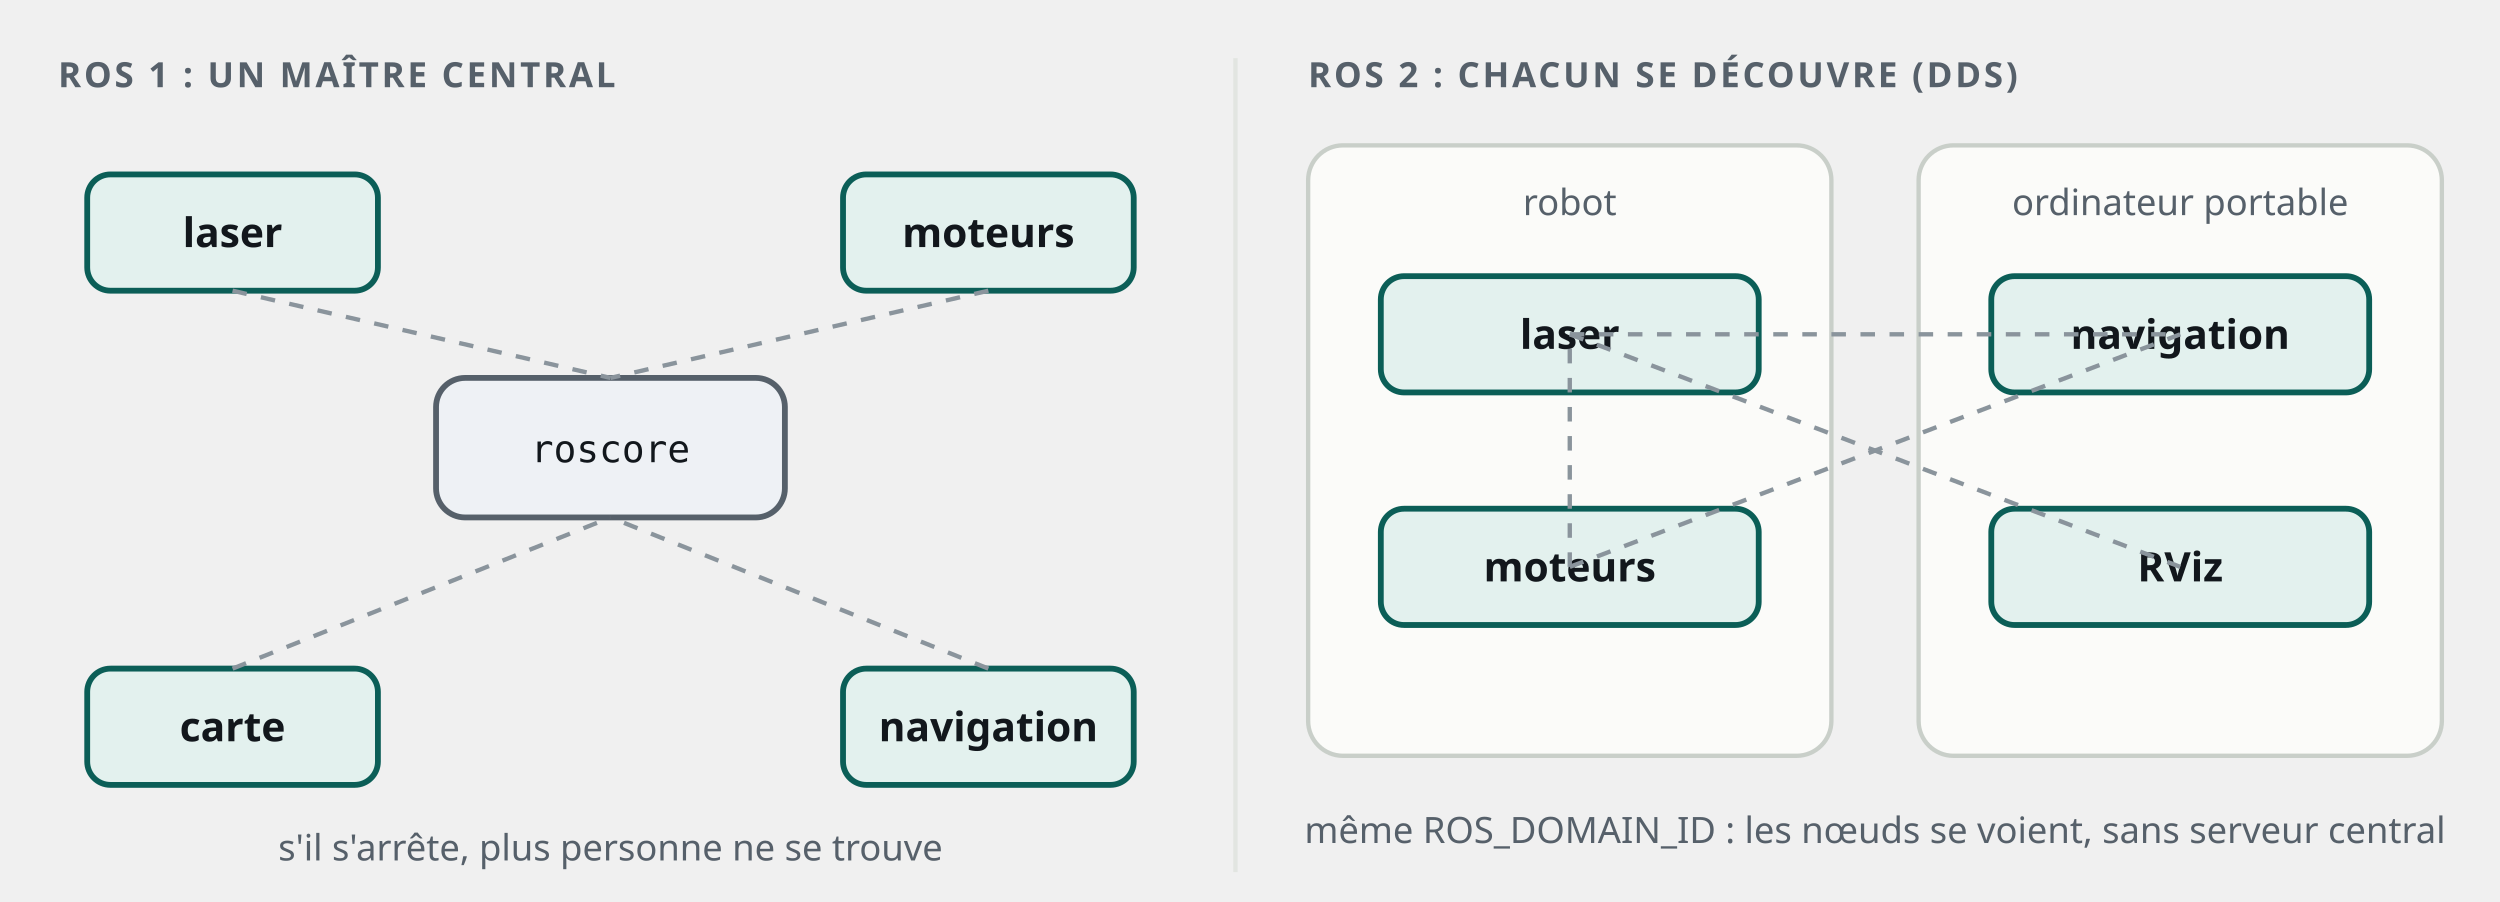
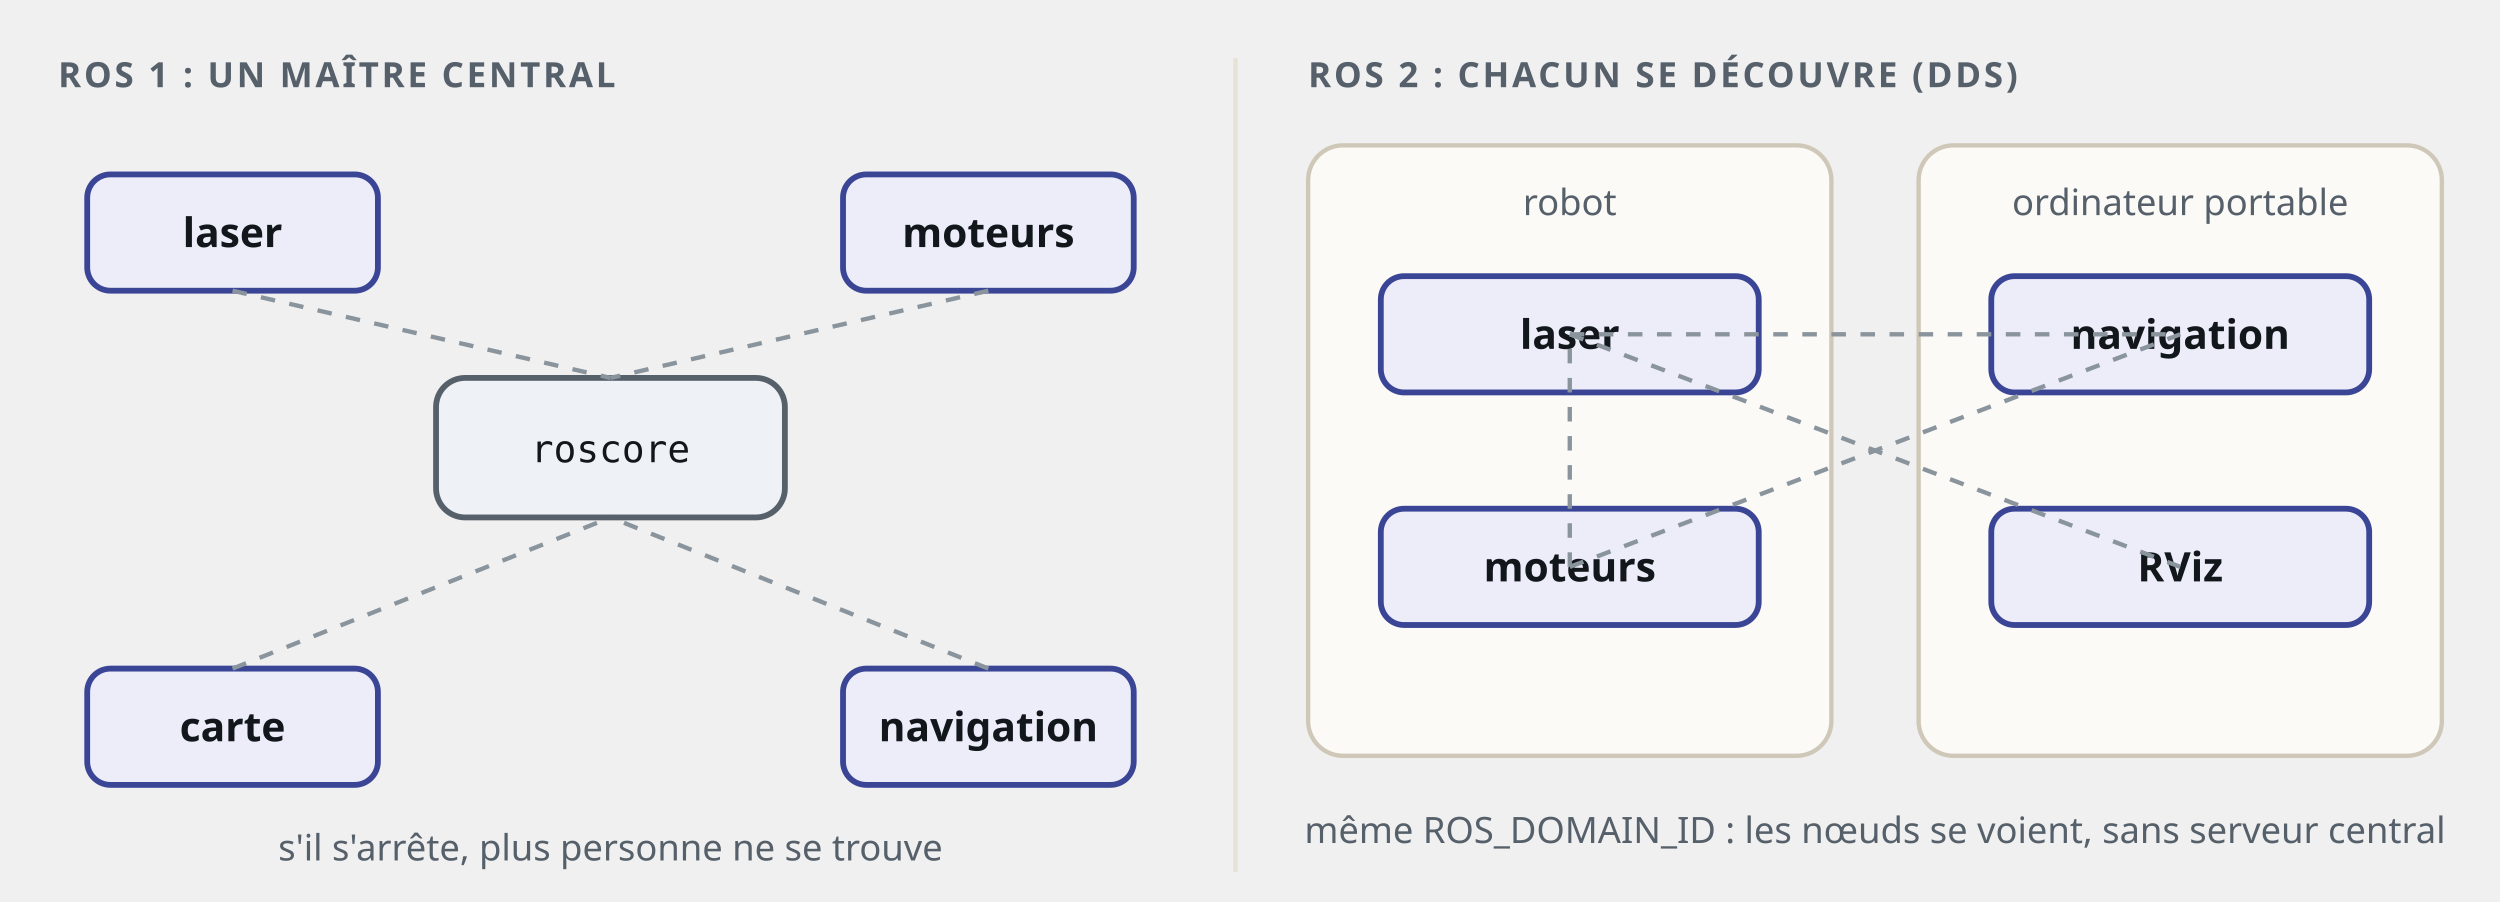
<svg xmlns="http://www.w3.org/2000/svg" viewBox="0 0 860 310" role="img" aria-labelledby="t d">
  <style>
- .fond { fill: #fbfbf9; stroke: #c9cfc9; stroke-width: 1.5; }
- .grille { stroke: #e7eae6; stroke-width: 1; }
- .boite { fill: #ffffff; stroke: #c9cfc9; stroke-width: 1.5; }
- .calcul { fill: #e3f1ee; stroke: #0b5e57; stroke-width: 2; }
+ .fond { fill: #fbfaf6; stroke: #cfc8b8; stroke-width: 1.5; }
+ .grille { stroke: #ece8de; stroke-width: 1; }
+ .boite { fill: #ffffff; stroke: #cfc8b8; stroke-width: 1.5; }
+ .calcul { fill: #ecedf9; stroke: #3b4596; stroke-width: 2; }
.capteur { fill: #fff8e8; stroke: #d39a2c; stroke-width: 2; }
.actionneur { fill: #eef1f5; stroke: #56606a; stroke-width: 2; }
- .robot { fill: #e3f1ee; stroke: #0b5e57; stroke-width: 2; }
+ .robot { fill: #ecedf9; stroke: #3b4596; stroke-width: 2; }
.roue { fill: #12171c; }
.roulette { fill: #ffffff; stroke: #12171c; stroke-width: 1.5; }
- .nez { fill: #0b5e57; }
+ .nez { fill: #3b4596; }
.ax-x { stroke: #d64545; stroke-width: 3; fill: none; } .ax-y { stroke: #2f9e44; stroke-width: 3; fill: none; }
.px { fill: #d64545; } .py { fill: #2f9e44; }
.trait { stroke: #56606a; stroke-width: 2; fill: none; }
.tirets { stroke: #8a949c; stroke-width: 1.5; stroke-dasharray: 5 5; fill: none; }
.trajet { stroke: #d39a2c; stroke-width: 3; fill: none; stroke-linecap: round; }
.trajet-pointe { fill: #d39a2c; }
- .vitesse { stroke: #0b5e57; stroke-width: 3; fill: none; }
- .vitesse-pointe { fill: #0b5e57; }
+ .vitesse { stroke: #3b4596; stroke-width: 3; fill: none; }
+ .vitesse-pointe { fill: #3b4596; }
.pointe { fill: #56606a; }
.cir { fill: #d39a2c; }
.t { fill: #12171c; font: 400 14px "IBM Plex Sans", system-ui, sans-serif; }
.t-gras { fill: #12171c; font: 600 14px "IBM Plex Sans", system-ui, sans-serif; }
.t-titre { fill: #12171c; font: 600 16px "IBM Plex Sans", system-ui, sans-serif; }
.t-petit { fill: #56606a; font: 400 12.5px "IBM Plex Sans", system-ui, sans-serif; }
.t-sur { fill: #56606a; font: 600 12px "IBM Plex Sans", system-ui, sans-serif; letter-spacing: 0.08em; }
.t-math { fill: #12171c; font: italic 500 15px "IBM Plex Serif", Georgia, serif; }
.t-code { fill: #12171c; font: 500 13px "JetBrains Mono", "DejaVu Sans Mono", monospace; }
- .t-accent { fill: #0b5e57; font: 600 13px "IBM Plex Sans", system-ui, sans-serif; }
+ .t-accent { fill: #3b4596; font: 600 13px "IBM Plex Sans", system-ui, sans-serif; }
.t-ambre { fill: #8a5d10; font: 600 13px "IBM Plex Sans", system-ui, sans-serif; }
.t-x { fill: #d64545; font: 600 13px "JetBrains Mono", monospace; } .t-y { fill: #2f9e44; font: 600 13px "JetBrains Mono", monospace; }
- .badge { fill: #0b5e57; } .t-badge { fill: #ffffff; font: 600 12px "IBM Plex Sans", system-ui, sans-serif; }
- .sep { stroke: #e2e5e1; stroke-width: 1.5; }
+ .badge { fill: #3b4596; } .t-badge { fill: #ffffff; font: 600 12px "IBM Plex Sans", system-ui, sans-serif; }
+ .sep { stroke: #e7e2d6; stroke-width: 1.5; }
@media (prefers-color-scheme: dark) {
-   .fond { fill: #0f161d; stroke: #34424f; } .grille { stroke: #1b2630; }
-   .boite { fill: #121a22; stroke: #34424f; }
-   .calcul, .robot { fill: #12302d; stroke: #4fb3a7; }
+   .fond { fill: #101114; stroke: #3a3b42; } .grille { stroke: #1f2026; }
+   .boite { fill: #16171b; stroke: #3a3b42; }
+   .calcul, .robot { fill: #1d2140; stroke: #9aa4f0; }
  .capteur { fill: #2a2212; stroke: #f2b544; }
-   .actionneur { fill: #1a222b; stroke: #8a99a8; }
-   .roue { fill: #c9d3dc; } .roulette { fill: #121a22; stroke: #c9d3dc; } .nez { fill: #4fb3a7; }
+   .actionneur { fill: #1c1d22; stroke: #9a9aa3; }
+   .roue { fill: #c9c9cf; } .roulette { fill: #16171b; stroke: #c9c9cf; } .nez { fill: #9aa4f0; }
  .ax-x { stroke: #ff6b6b; } .ax-y { stroke: #51cf66; } .px, .t-x { fill: #ff6b6b; } .py, .t-y { fill: #51cf66; }
-   .trait { stroke: #8a99a8; } .tirets { stroke: #5d6b78; } .pointe { fill: #8a99a8; }
+   .trait { stroke: #9a9aa3; } .tirets { stroke: #62636b; } .pointe { fill: #9a9aa3; }
  .trajet { stroke: #f2b544; } .trajet-pointe, .cir { fill: #f2b544; }
-   .vitesse { stroke: #4fb3a7; } .vitesse-pointe { fill: #4fb3a7; }
-   .t, .t-gras, .t-titre, .t-math, .t-code { fill: #e3e8ee; }
-   .t-petit, .t-sur { fill: #8a99a8; } .t-accent { fill: #4fb3a7; } .t-ambre { fill: #f2b544; }
-   .badge { fill: #4fb3a7; } .t-badge { fill: #0b1015; } .sep { stroke: #22303c; }
+   .vitesse { stroke: #9aa4f0; } .vitesse-pointe { fill: #9aa4f0; }
+   .t, .t-gras, .t-titre, .t-math, .t-code { fill: #f4f1ea; }
+   .t-petit, .t-sur { fill: #9a9aa3; } .t-accent { fill: #9aa4f0; } .t-ambre { fill: #f2b544; }
+   .badge { fill: #9aa4f0; } .t-badge { fill: #0b0b0d; } .sep { stroke: #26272d; }
}
</style>
  <defs>
    <marker id="m-trait" viewBox="0 0 10 10" refX="9" refY="5" markerWidth="7" markerHeight="7" orient="auto-start-reverse">
      <path class="pointe" d="M0 0 L10 5 L0 10 z" />
    </marker>
    <marker id="m-trajet" viewBox="0 0 10 10" refX="8" refY="5" markerWidth="6" markerHeight="6" orient="auto">
      <path class="trajet-pointe" d="M0 0 L10 5 L0 10 z" />
    </marker>
    <marker id="m-vitesse" viewBox="0 0 10 10" refX="8" refY="5" markerWidth="6" markerHeight="6" orient="auto">
      <path class="vitesse-pointe" d="M0 0 L10 5 L0 10 z" />
    </marker>
    <marker id="m-x" viewBox="0 0 10 10" refX="8" refY="5" markerWidth="5" markerHeight="5" orient="auto">
      <path class="px" d="M0 0 L10 5 L0 10 z" />
    </marker>
    <marker id="m-y" viewBox="0 0 10 10" refX="8" refY="5" markerWidth="5" markerHeight="5" orient="auto">
      <path class="py" d="M0 0 L10 5 L0 10 z" />
    </marker>
  </defs>
  <text class="t-sur" x="20.0" y="30.0" text-anchor="start">ROS 1 : UN MAÎTRE CENTRAL</text>
  <text class="t-sur" x="450.0" y="30.0" text-anchor="start">ROS 2 : CHACUN SE DÉCOUVRE (DDS)</text>
  <line class="sep" x1="425.0" y1="20.0" x2="425.0" y2="300.0" />
  <rect class="actionneur" x="150.0" y="130.0" width="120.0" height="48.0" rx="10" />
  <text class="t-code" x="210.0" y="159.0" text-anchor="middle">roscore</text>
  <rect class="calcul" x="30.0" y="60.0" width="100.0" height="40.0" rx="8" />
  <text class="t-gras" x="80.0" y="85.0" text-anchor="middle">laser</text>
  <line class="tirets" x1="80.0" y1="100.0" x2="210.0" y2="130.0" />
  <rect class="calcul" x="290.0" y="60.0" width="100.0" height="40.0" rx="8" />
  <text class="t-gras" x="340.0" y="85.0" text-anchor="middle">moteurs</text>
  <line class="tirets" x1="340.0" y1="100.0" x2="210.0" y2="130.0" />
  <rect class="calcul" x="30.0" y="230.0" width="100.0" height="40.0" rx="8" />
  <text class="t-gras" x="80.0" y="255.0" text-anchor="middle">carte</text>
  <line class="tirets" x1="80.0" y1="230.0" x2="210.0" y2="178.0" />
  <rect class="calcul" x="290.0" y="230.0" width="100.0" height="40.0" rx="8" />
  <text class="t-gras" x="340.0" y="255.0" text-anchor="middle">navigation</text>
  <line class="tirets" x1="340.0" y1="230.0" x2="210.0" y2="178.0" />
  <text class="t-petit" x="210.0" y="296.0" text-anchor="middle">s'il s'arrête, plus personne ne se trouve</text>
  <rect class="fond" x="450.0" y="50.0" width="180.0" height="210.0" rx="12" />
  <text class="t-petit" x="540.0" y="74.0" text-anchor="middle">robot</text>
  <rect class="fond" x="660.0" y="50.0" width="180.0" height="210.0" rx="12" />
  <text class="t-petit" x="750.0" y="74.0" text-anchor="middle">ordinateur portable</text>
  <rect class="calcul" x="475.0" y="95.0" width="130.0" height="40.0" rx="8" />
  <text class="t-gras" x="540.0" y="120.0" text-anchor="middle">laser</text>
  <rect class="calcul" x="475.0" y="175.0" width="130.0" height="40.0" rx="8" />
  <text class="t-gras" x="540.0" y="200.0" text-anchor="middle">moteurs</text>
  <rect class="calcul" x="685.0" y="95.0" width="130.0" height="40.0" rx="8" />
  <text class="t-gras" x="750.0" y="120.0" text-anchor="middle">navigation</text>
  <rect class="calcul" x="685.0" y="175.0" width="130.0" height="40.0" rx="8" />
  <text class="t-gras" x="750.0" y="200.0" text-anchor="middle">RViz</text>
  <line class="tirets" x1="540.0" y1="115.0" x2="750.0" y2="115.0" />
  <line class="tirets" x1="540.0" y1="195.0" x2="750.0" y2="115.0" />
  <line class="tirets" x1="540.0" y1="115.0" x2="750.0" y2="195.0" />
  <line class="tirets" x1="540.0" y1="195.0" x2="540.0" y2="115.0" />
  <text class="t-petit" x="645.0" y="290.0" text-anchor="middle">même ROS_DOMAIN_ID : les nœuds se voient, sans serveur central</text>
</svg>
